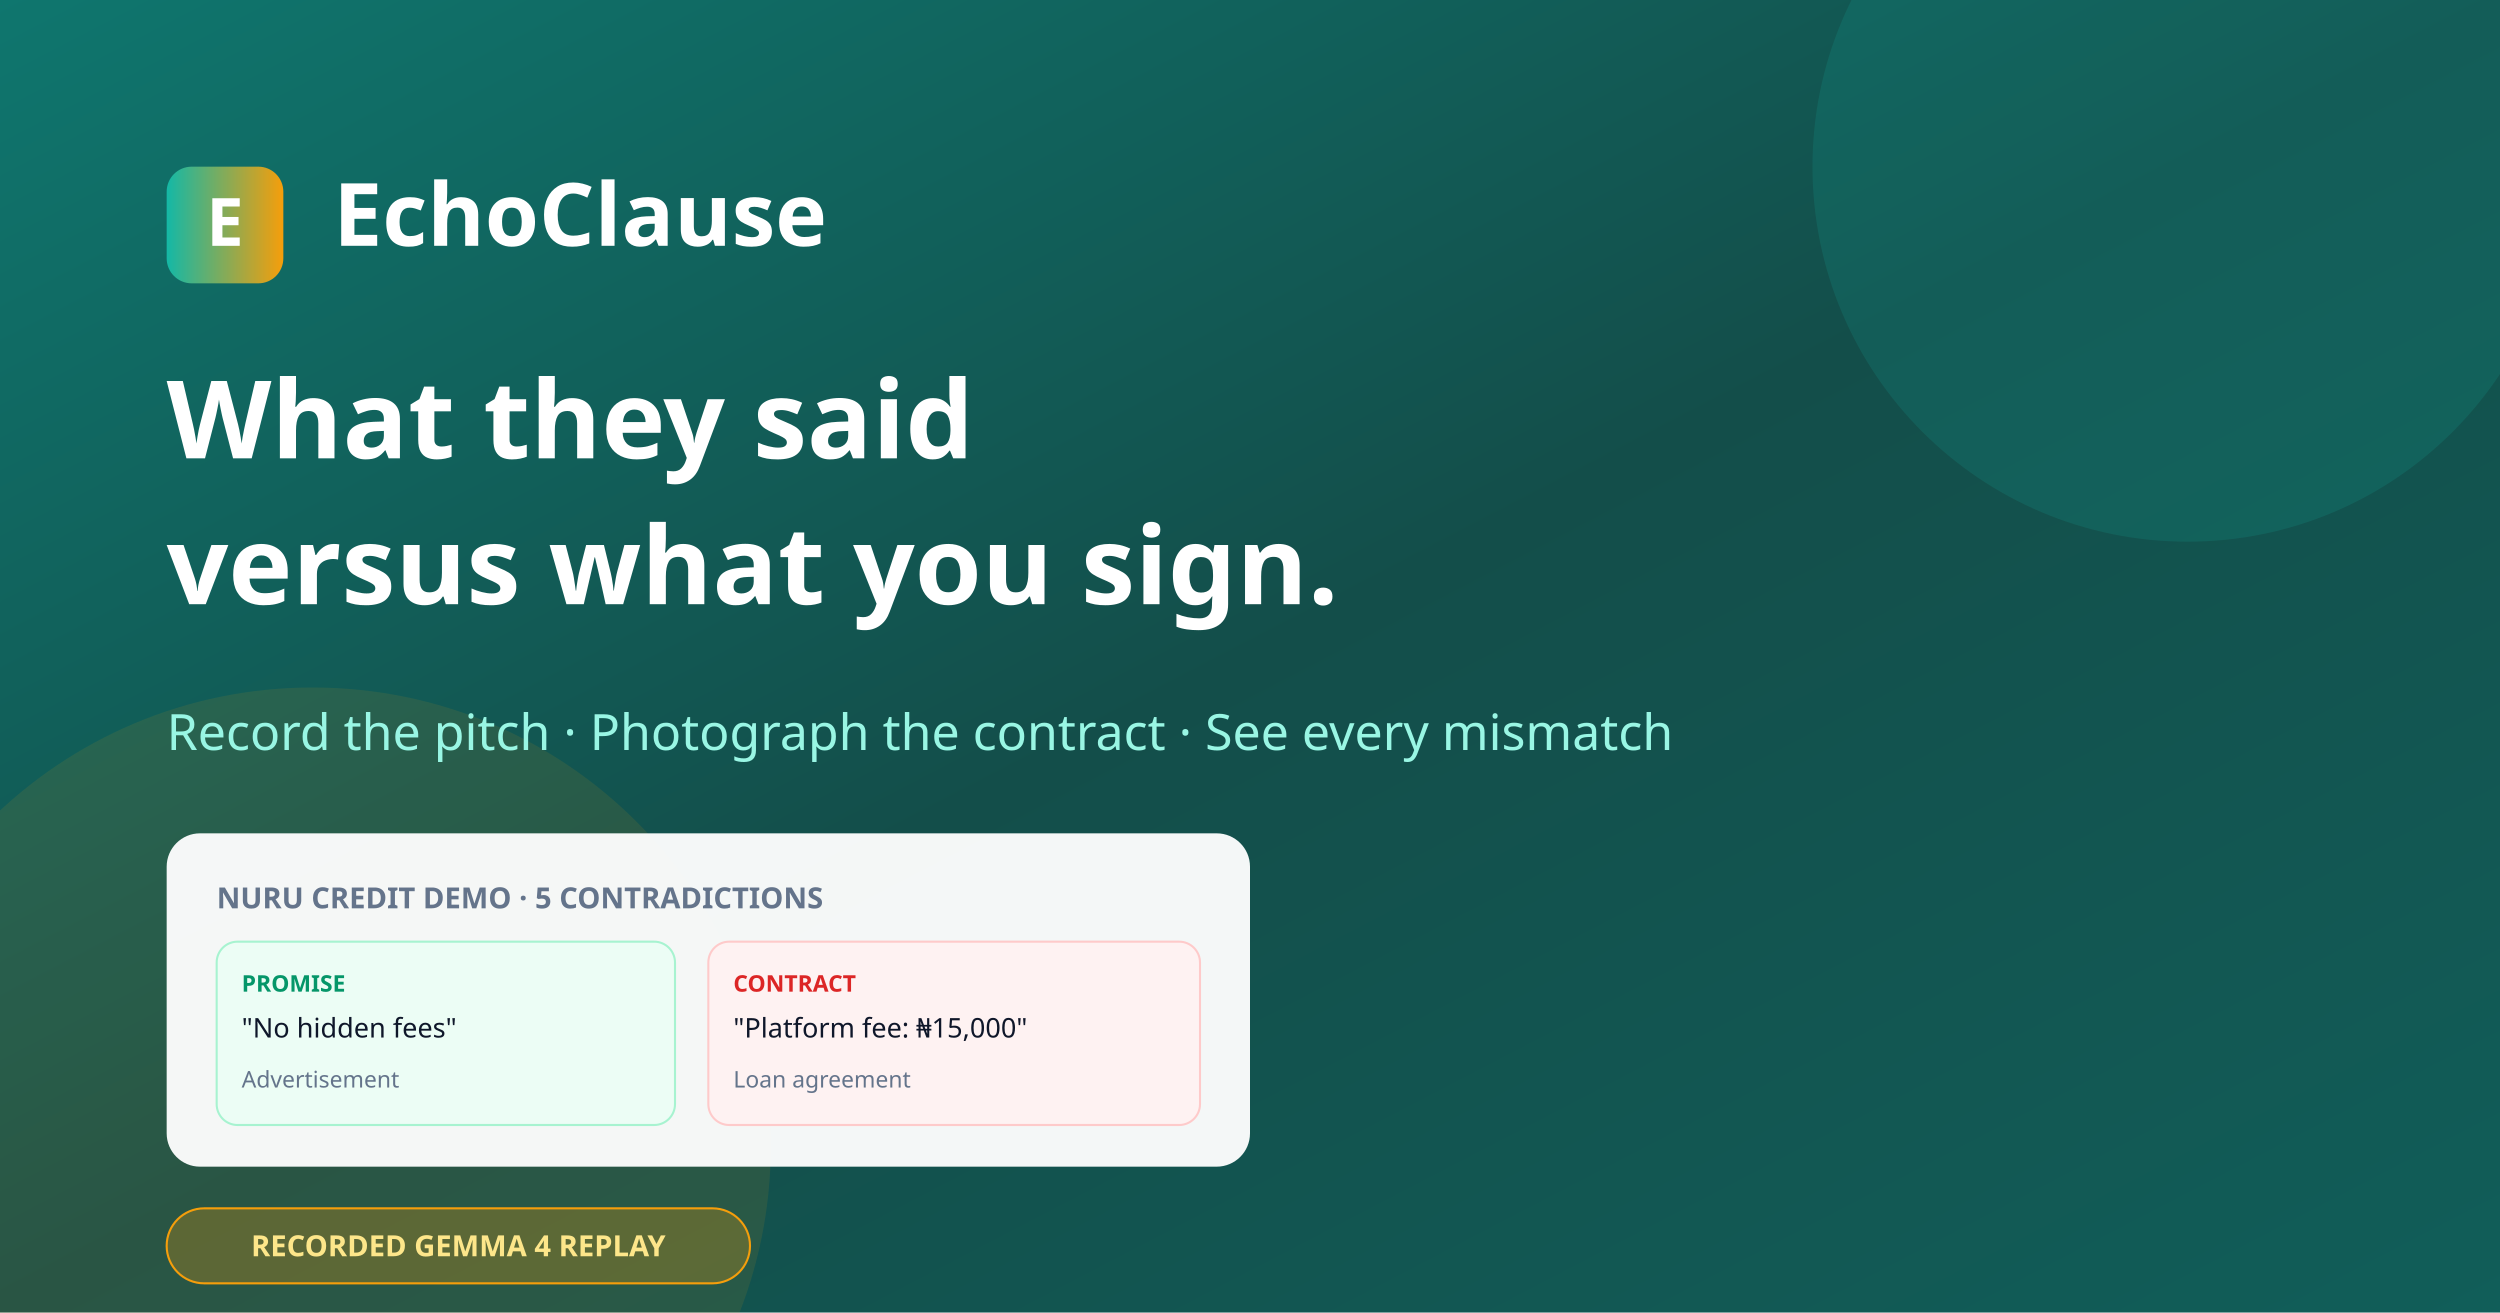
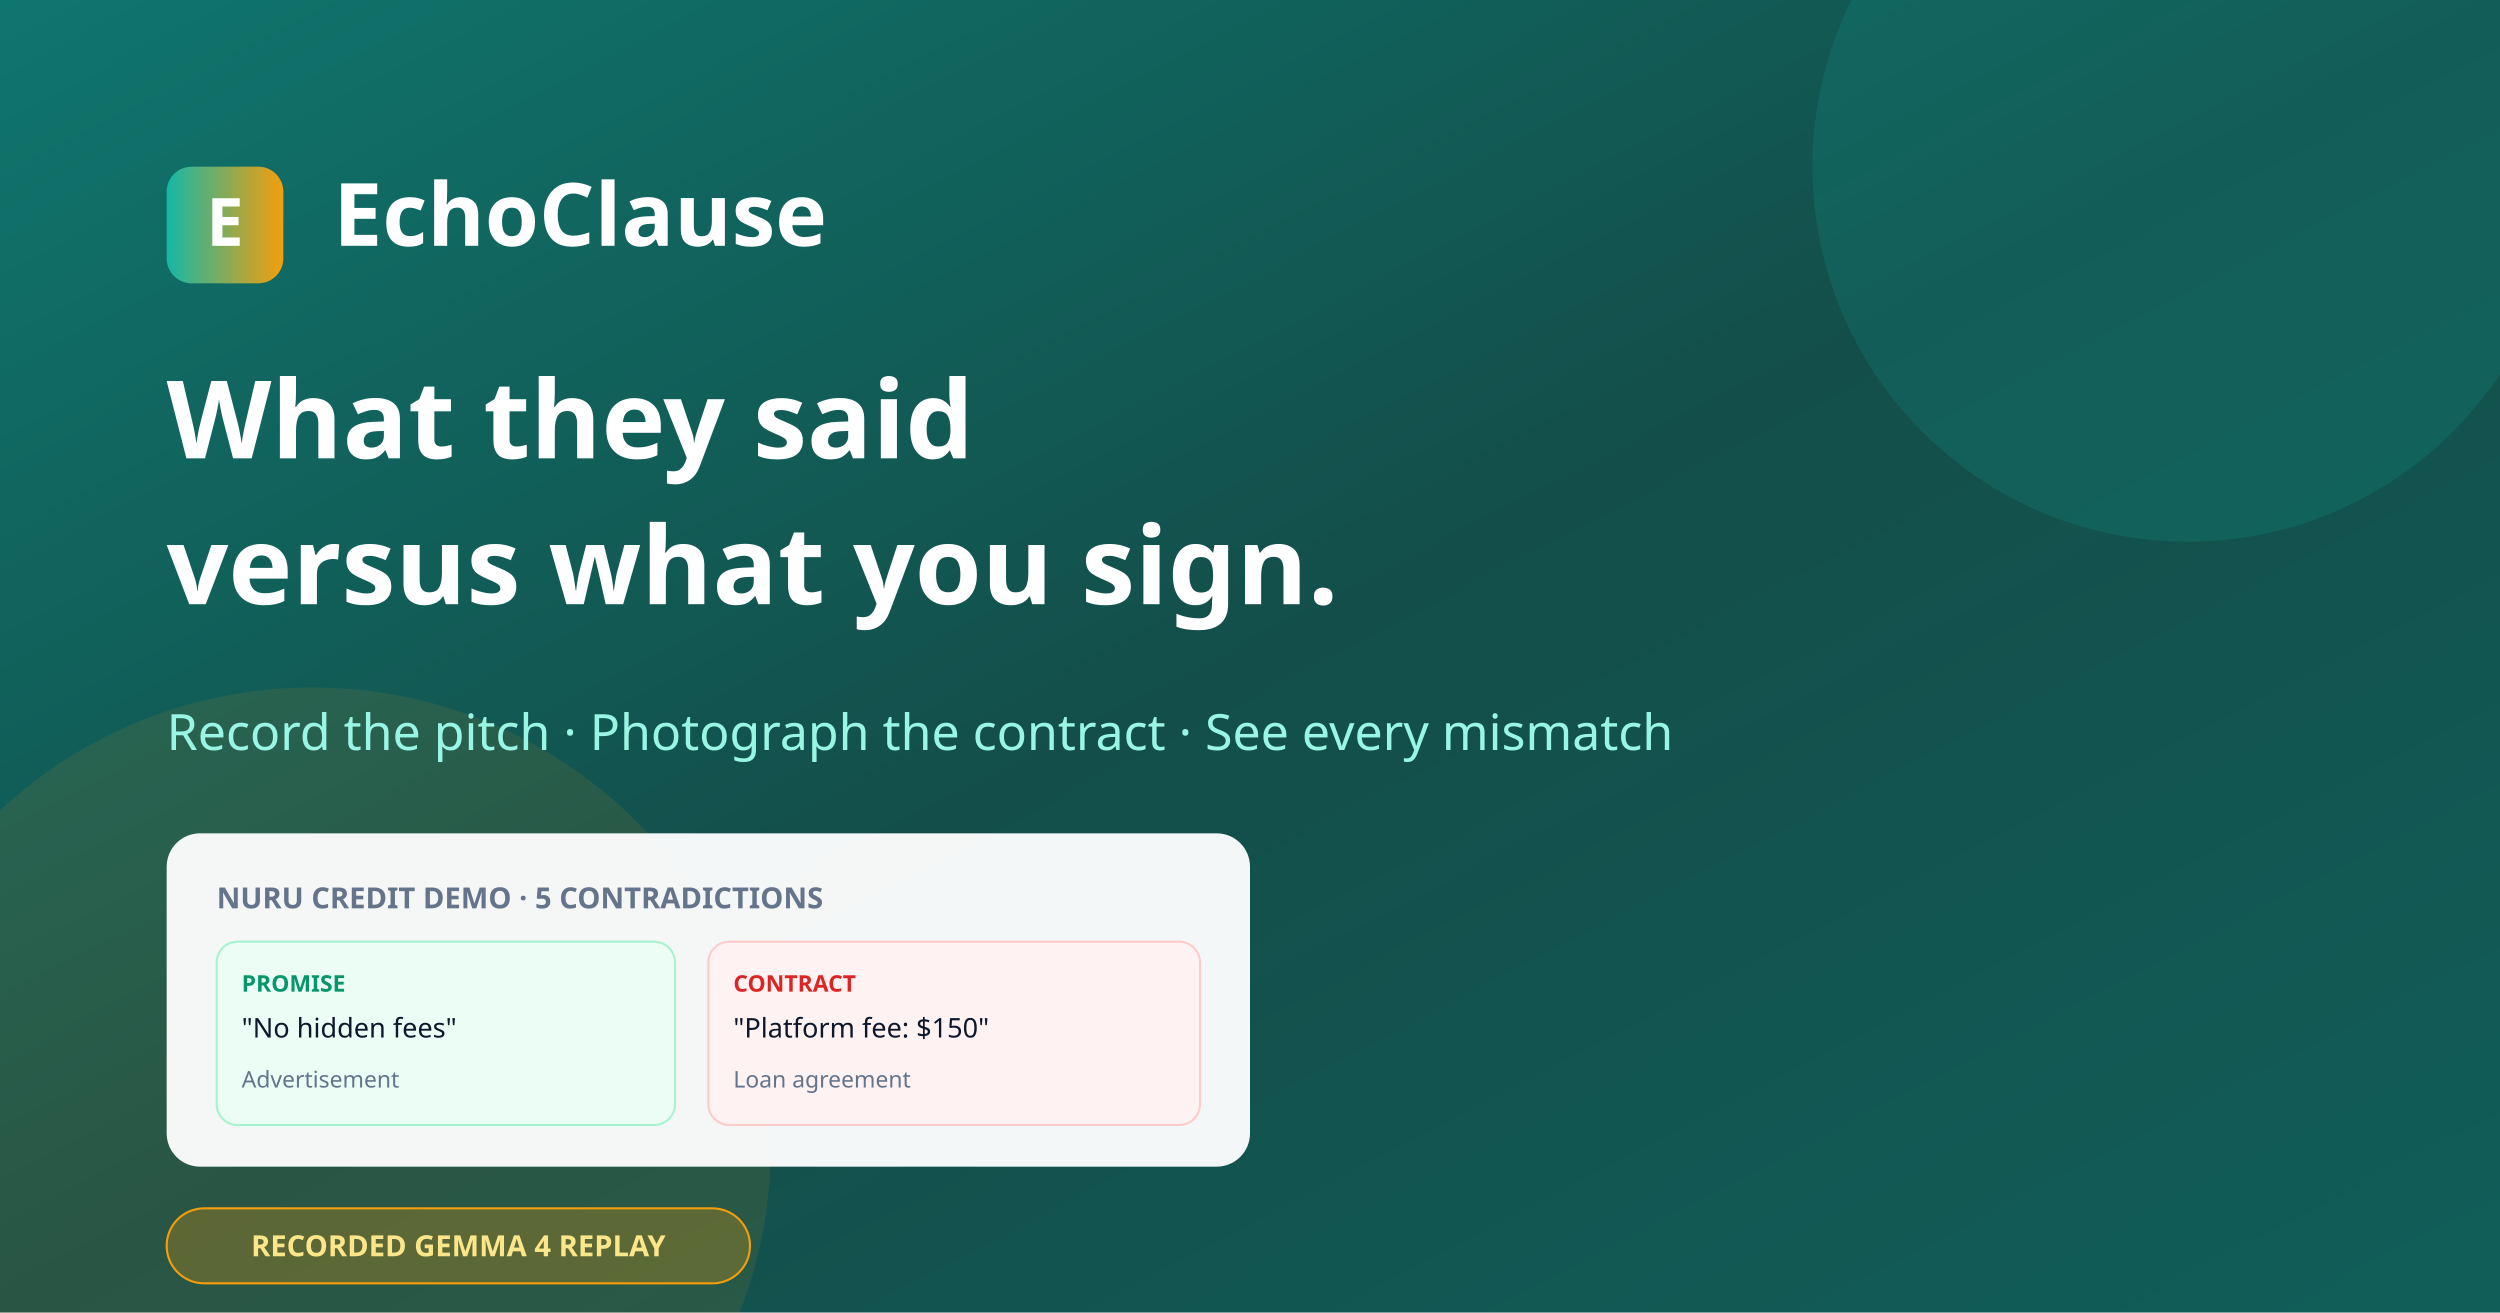
<svg xmlns="http://www.w3.org/2000/svg" viewBox="0 0 1200 630" role="img" aria-label="EchoClause social preview">
  <defs>
    <linearGradient id="hero-bg" x1="0%" y1="0%" x2="100%" y2="100%">
      <stop offset="0%" stop-color="#0f766e" />
      <stop offset="50%" stop-color="#134e4a" />
      <stop offset="100%" stop-color="#115e59" />
    </linearGradient>
    <linearGradient id="accent" x1="0%" y1="0%" x2="100%" y2="0%">
      <stop offset="0%" stop-color="#14b8a6" />
      <stop offset="100%" stop-color="#f59e0b" />
    </linearGradient>
  </defs>
  <rect width="1200" height="630" fill="url(#hero-bg)" />
  <circle cx="1050" cy="80" r="180" fill="#14b8a6" opacity="0.15" />
  <circle cx="150" cy="550" r="220" fill="#f59e0b" opacity="0.1" />
  <g font-family="DM Sans, system-ui, sans-serif">
    <rect x="80" y="80" width="56" height="56" rx="12" fill="url(#accent)" />
    <text x="108" y="118" text-anchor="middle" font-size="32" font-weight="700" fill="#fff">E</text>
    <text x="160" y="118" font-size="42" font-weight="700" fill="#fff">EchoClause</text>
    <text x="80" y="220" font-size="52" font-weight="700" fill="#fff">What they said</text>
    <text x="80" y="290" font-size="52" font-weight="700" fill="#fff">versus what you sign.</text>
    <text x="80" y="360" font-size="24" fill="#99f6e4">Record the pitch · Photograph the contract · See every mismatch</text>
    <g transform="translate(80, 400)">
      <rect width="520" height="160" rx="16" fill="rgba(255,255,255,0.95)" />
      <text x="24" y="36" font-size="14" font-weight="700" fill="#64748b">NURU CREDIT DEMO · 5 CONTRADICTIONS</text>
      <rect x="24" y="52" width="220" height="88" rx="10" fill="#ecfdf5" stroke="#a7f3d0" />
      <text x="36" y="76" font-size="11" font-weight="700" fill="#059669">PROMISE</text>
      <text x="36" y="98" font-size="13" fill="#0f172a">"No hidden fees"</text>
      <text x="36" y="122" font-size="11" fill="#64748b">Advertisement</text>
      <rect x="260" y="52" width="236" height="88" rx="10" fill="#fef2f2" stroke="#fecaca" />
      <text x="272" y="76" font-size="11" font-weight="700" fill="#dc2626">CONTRACT</text>
-       <text x="272" y="98" font-size="13" fill="#0f172a">"Platform fee: ₦15,000"</text>
+       <text x="272" y="98" font-size="13" fill="#0f172a">"Platform fee: $150"</text>
      <text x="272" y="122" font-size="11" fill="#64748b">Loan agreement</text>
    </g>
    <rect x="80" y="580" width="280" height="36" rx="18" fill="rgba(245,158,11,0.25)" stroke="#f59e0b" />
    <text x="220" y="603" text-anchor="middle" font-size="14" font-weight="600" fill="#fde68a">RECORDED GEMMA 4 REPLAY</text>
  </g>
</svg>
